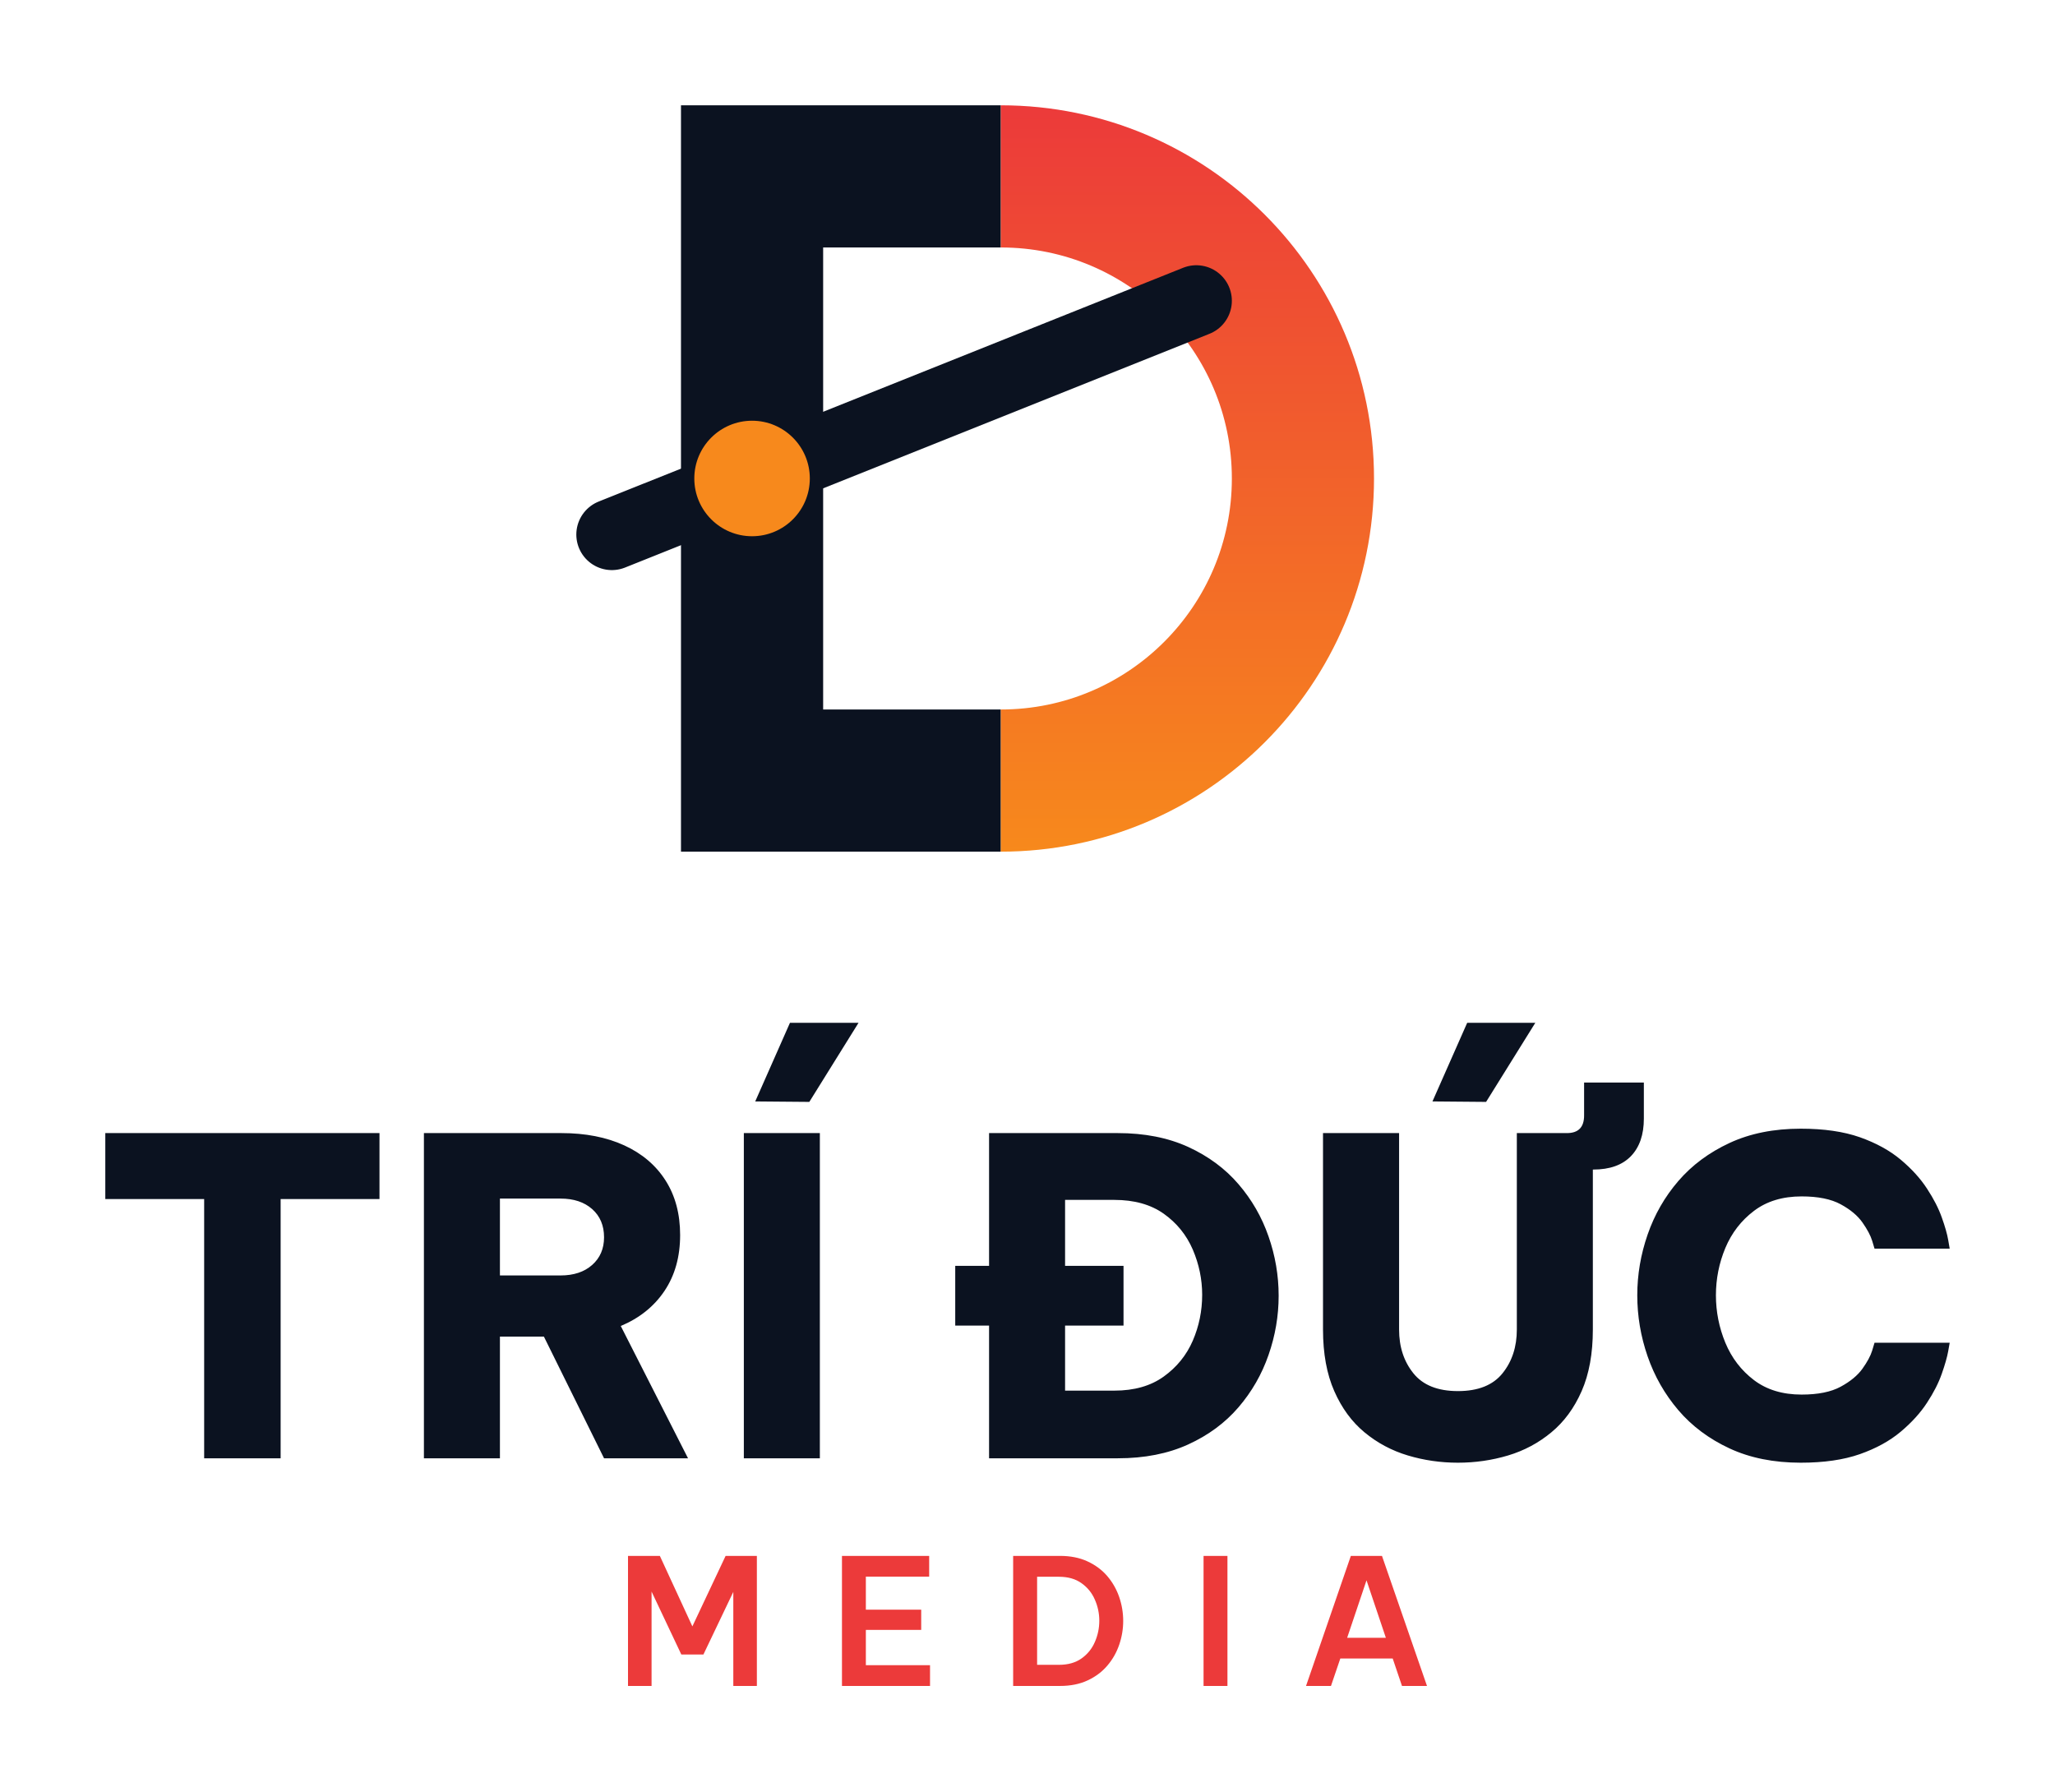
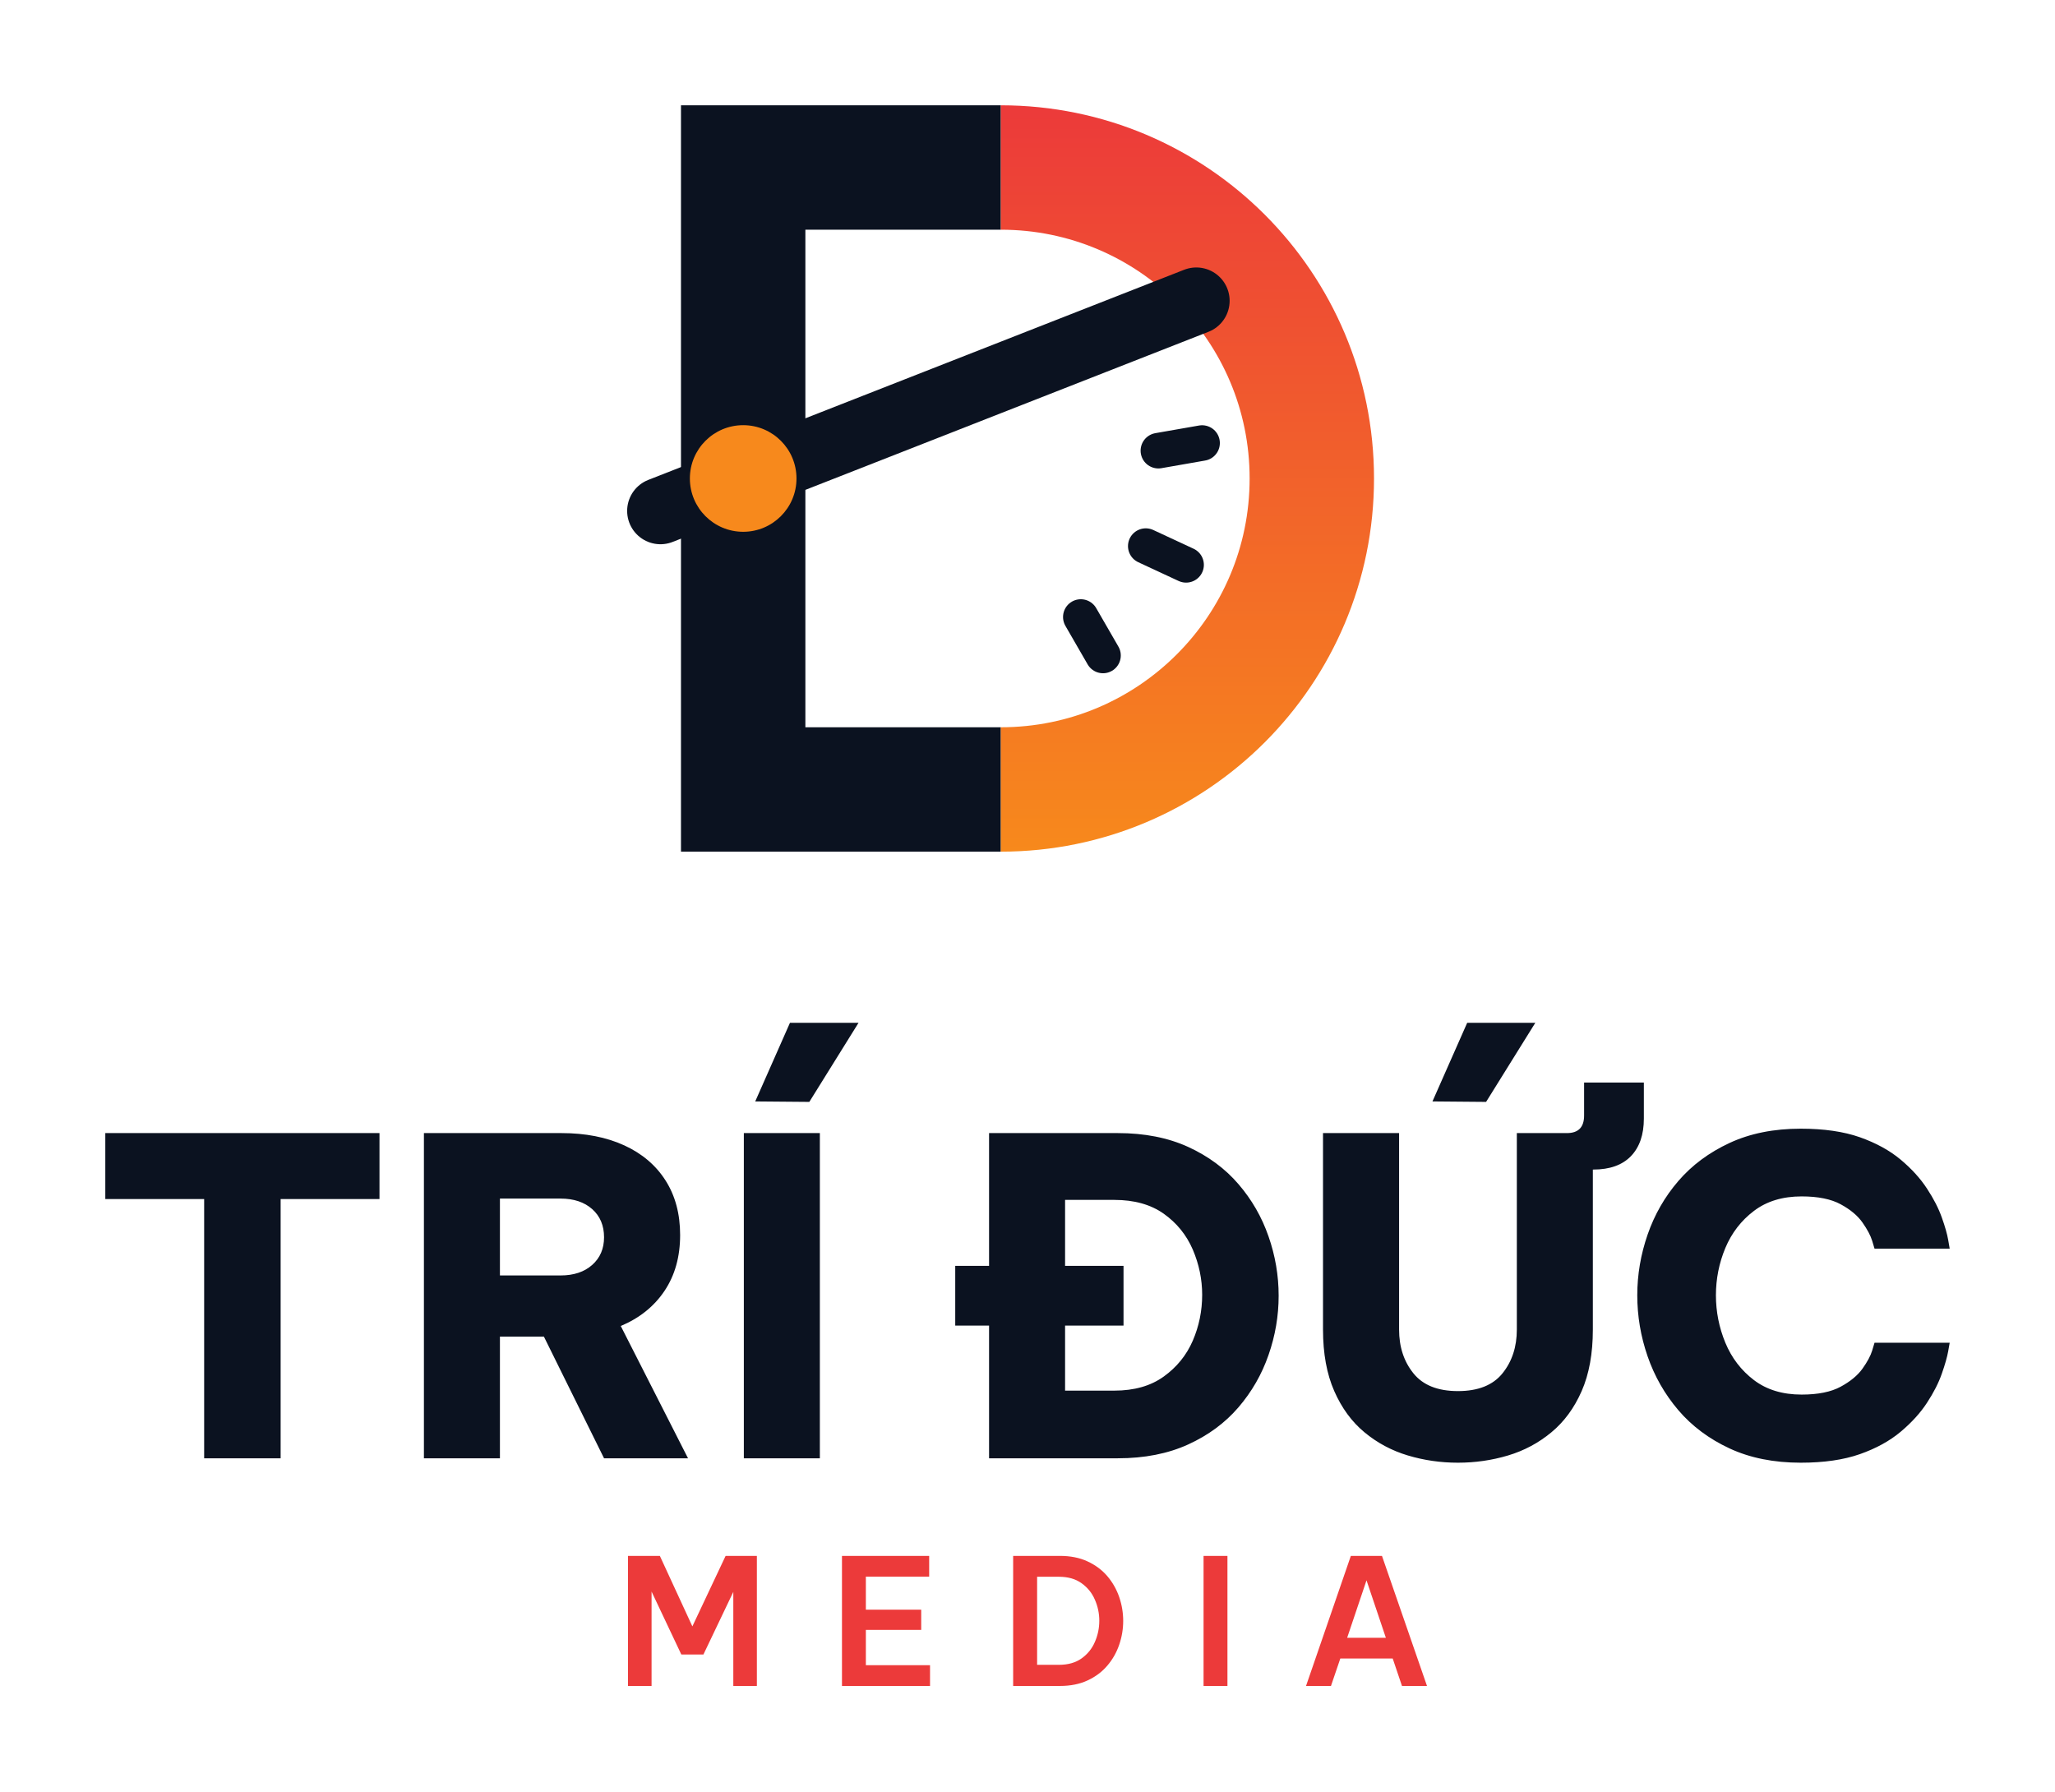
<svg xmlns="http://www.w3.org/2000/svg" viewBox="-95.12 -12.7 312.24 272.16" role="img" aria-label="Trí Đức Media">
  <defs>
    <linearGradient id="v-color-g" gradientUnits="userSpaceOnUse" x1="0" y1="18" x2="0" y2="102">
      <stop offset="0" stop-color="#EC3A3A" />
      <stop offset="1" stop-color="#F7891C" />
    </linearGradient>
  </defs>
  <g transform="translate(61 60) scale(1.35) translate(-61 -60)">
-     <path fill="#0B1220" d="M22 18H58V34H38V86H58V102H22Z" />
-     <path fill="none" stroke="url(#v-color-g)" stroke-width="16" d="M58 26A34 34 0 0 1 58 94" />
-     <path fill="none" stroke="#0B1220" stroke-width="8" stroke-linecap="round" d="M14.22 66.31L80 40" />
-     <circle cx="30" cy="60" r="6.5" fill="#F7891C" />
+     <path fill="#0B1220" d="M22 18H58V32H36V88H58V102H22Z" />
+     <path fill="none" stroke="url(#v-color-g)" stroke-width="14" d="M58 25A35 35 0 0 1 58 95" />
+     <path fill="none" stroke="#0B1220" stroke-width="4" stroke-linecap="round" d="M75.73 56.87L80.65 56.01M74.31 67.61L78.85 69.72M67 75.59L69.5 79.92" />
+     <path fill="none" stroke="#0B1220" stroke-width="7.5" stroke-linecap="round" d="M19.69 63.65L80 40" />
+     <circle cx="29" cy="60" r="6" fill="#F7891C" />
  </g>
  <path fill="#0B1220" d="M-52.48 208.87L-64.10 208.87L-64.10 169.48L-79.12 169.48L-79.12 159.46L-37.46 159.46L-37.46 169.48L-52.48 169.48L-52.48 208.87ZM-19.16 208.87L-30.71 208.87L-30.71 159.46L-9.81 159.46Q-4.34 159.46-0.26 161.33Q3.81 163.20 6.01 166.67Q8.22 170.14 8.22 174.95L8.22 174.95Q8.22 179.89 5.85 183.43Q3.48 186.97-0.80 188.77L-0.80 188.77L9.42 208.87L-3.34 208.87L-12.48 190.38L-19.16 190.38L-19.16 208.87ZM-9.95 169.41L-9.95 169.41L-19.16 169.41L-19.16 181.09L-9.95 181.09Q-6.94 181.09-5.14 179.49Q-3.34 177.89-3.34 175.29L-3.34 175.29Q-3.34 172.61-5.14 171.01Q-6.94 169.41-9.95 169.41ZM35.33 142.70L27.85 154.72L19.63 154.65L24.91 142.70L35.33 142.70ZM29.45 208.87L17.90 208.87L17.90 159.46L29.45 159.46L29.45 208.87ZM74.72 208.87L55.16 208.87L55.16 188.71L50.02 188.71L50.02 179.63L55.16 179.63L55.16 159.46L74.72 159.46Q80.80 159.46 85.41 161.56Q90.01 163.67 93.05 167.21Q96.09 170.74 97.62 175.15Q99.16 179.56 99.16 184.17L99.16 184.17Q99.16 188.77 97.62 193.18Q96.09 197.59 93.05 201.13Q90.01 204.67 85.41 206.77Q80.80 208.87 74.72 208.87L74.72 208.87ZM75.59 179.63L75.59 188.71L66.71 188.71L66.71 198.59L74.19 198.59Q78.73 198.59 81.70 196.45Q84.67 194.32 86.11 191.01Q87.54 187.70 87.54 184.03L87.54 184.03Q87.54 180.49 86.11 177.15Q84.67 173.82 81.70 171.71Q78.73 169.61 74.19 169.61L74.19 169.61L66.71 169.61L66.71 179.63L75.59 179.63ZM138.16 142.70L130.68 154.72L122.53 154.65L127.81 142.70L138.16 142.70ZM126.40 209.54L126.40 209.54Q122.46 209.54 118.79 208.44Q115.12 207.34 112.21 204.93Q109.31 202.53 107.61 198.66Q105.90 194.78 105.90 189.31L105.90 189.31L105.90 159.46L117.46 159.46L117.46 189.31Q117.46 193.25 119.63 195.95Q121.80 198.66 126.40 198.66L126.40 198.66Q131.01 198.66 133.18 195.95Q135.35 193.25 135.35 189.31L135.35 189.31L135.35 159.46L142.96 159.46Q145.57 159.46 145.57 156.79L145.57 156.79L145.57 151.78L154.65 151.78L154.65 157.26Q154.65 160.93 152.68 162.97Q150.71 165.00 146.97 165.00L146.97 165.00L146.90 165.00L146.90 189.31Q146.90 194.78 145.20 198.66Q143.50 202.53 140.59 204.93Q137.69 207.34 134.02 208.44Q130.34 209.54 126.40 209.54ZM178.49 209.54L178.49 209.54Q172.34 209.54 167.67 207.37Q163.00 205.20 159.89 201.56Q156.79 197.92 155.22 193.38Q153.65 188.84 153.65 184.10L153.65 184.10Q153.65 179.42 155.22 174.88Q156.79 170.34 159.89 166.74Q163.00 163.13 167.67 160.96Q172.34 158.79 178.49 158.79L178.49 158.79Q183.76 158.79 187.47 160.09Q191.17 161.40 193.68 163.50Q196.18 165.60 197.68 167.91Q199.19 170.21 199.92 172.28Q200.66 174.35 200.89 175.69Q201.12 177.02 201.12 177.02L201.12 177.02L189.70 177.02Q189.70 177.02 189.34 175.82Q188.97 174.62 187.87 173.05Q186.77 171.48 184.56 170.28Q182.36 169.08 178.62 169.08L178.62 169.08Q174.28 169.08 171.38 171.28Q168.47 173.48 167.03 176.92Q165.60 180.36 165.60 184.10L165.60 184.10Q165.60 187.84 167.03 191.31Q168.47 194.78 171.38 196.99Q174.28 199.19 178.62 199.19L178.62 199.19Q182.36 199.19 184.56 197.99Q186.77 196.79 187.87 195.25Q188.97 193.71 189.34 192.51Q189.70 191.31 189.70 191.31L189.70 191.31L201.12 191.31Q201.12 191.31 200.89 192.61Q200.66 193.91 199.92 196.02Q199.19 198.12 197.68 200.42Q196.18 202.73 193.68 204.83Q191.17 206.94 187.47 208.24Q183.76 209.54 178.49 209.54Z" />
  <path fill="#EC3A3A" d="M3.88 243.46L0.30 243.46L0.30 223.70L5.14 223.70L10.08 234.41L15.13 223.70L19.88 223.70L19.88 243.46L16.30 243.46L16.30 229.17L11.76 238.68L8.40 238.68L3.88 229.12L3.88 243.46ZM46.19 243.46L32.81 243.46L32.81 223.70L46.06 223.70L46.06 226.85L36.44 226.85L36.44 231.87L44.85 231.87L44.85 234.94L36.44 234.94L36.44 240.31L46.19 240.31L46.19 243.46ZM65.93 243.46L58.82 243.46L58.82 223.70L65.93 223.70Q68.33 223.70 70.13 224.54Q71.94 225.38 73.14 226.79Q74.34 228.21 74.94 229.97Q75.54 231.73 75.54 233.58L75.54 233.58Q75.54 235.42 74.94 237.18Q74.34 238.95 73.14 240.36Q71.94 241.78 70.13 242.62Q68.33 243.46 65.93 243.46L65.93 243.46ZM65.77 226.87L65.77 226.87L62.46 226.87L62.46 240.25L65.77 240.25Q67.85 240.25 69.21 239.28Q70.58 238.31 71.24 236.77Q71.91 235.23 71.91 233.55L71.91 233.55Q71.91 231.89 71.24 230.36Q70.58 228.82 69.21 227.85Q67.85 226.87 65.77 226.87ZM91.38 243.46L87.75 243.46L87.75 223.70L91.38 223.70L91.38 243.46ZM107.11 243.46L103.32 243.46L110.13 223.70L114.86 223.70L121.70 243.46L117.90 243.46L116.49 239.29L108.53 239.29L107.11 243.46ZM112.51 227.41L109.57 236.14L115.45 236.14L112.51 227.41Z" />
</svg>
